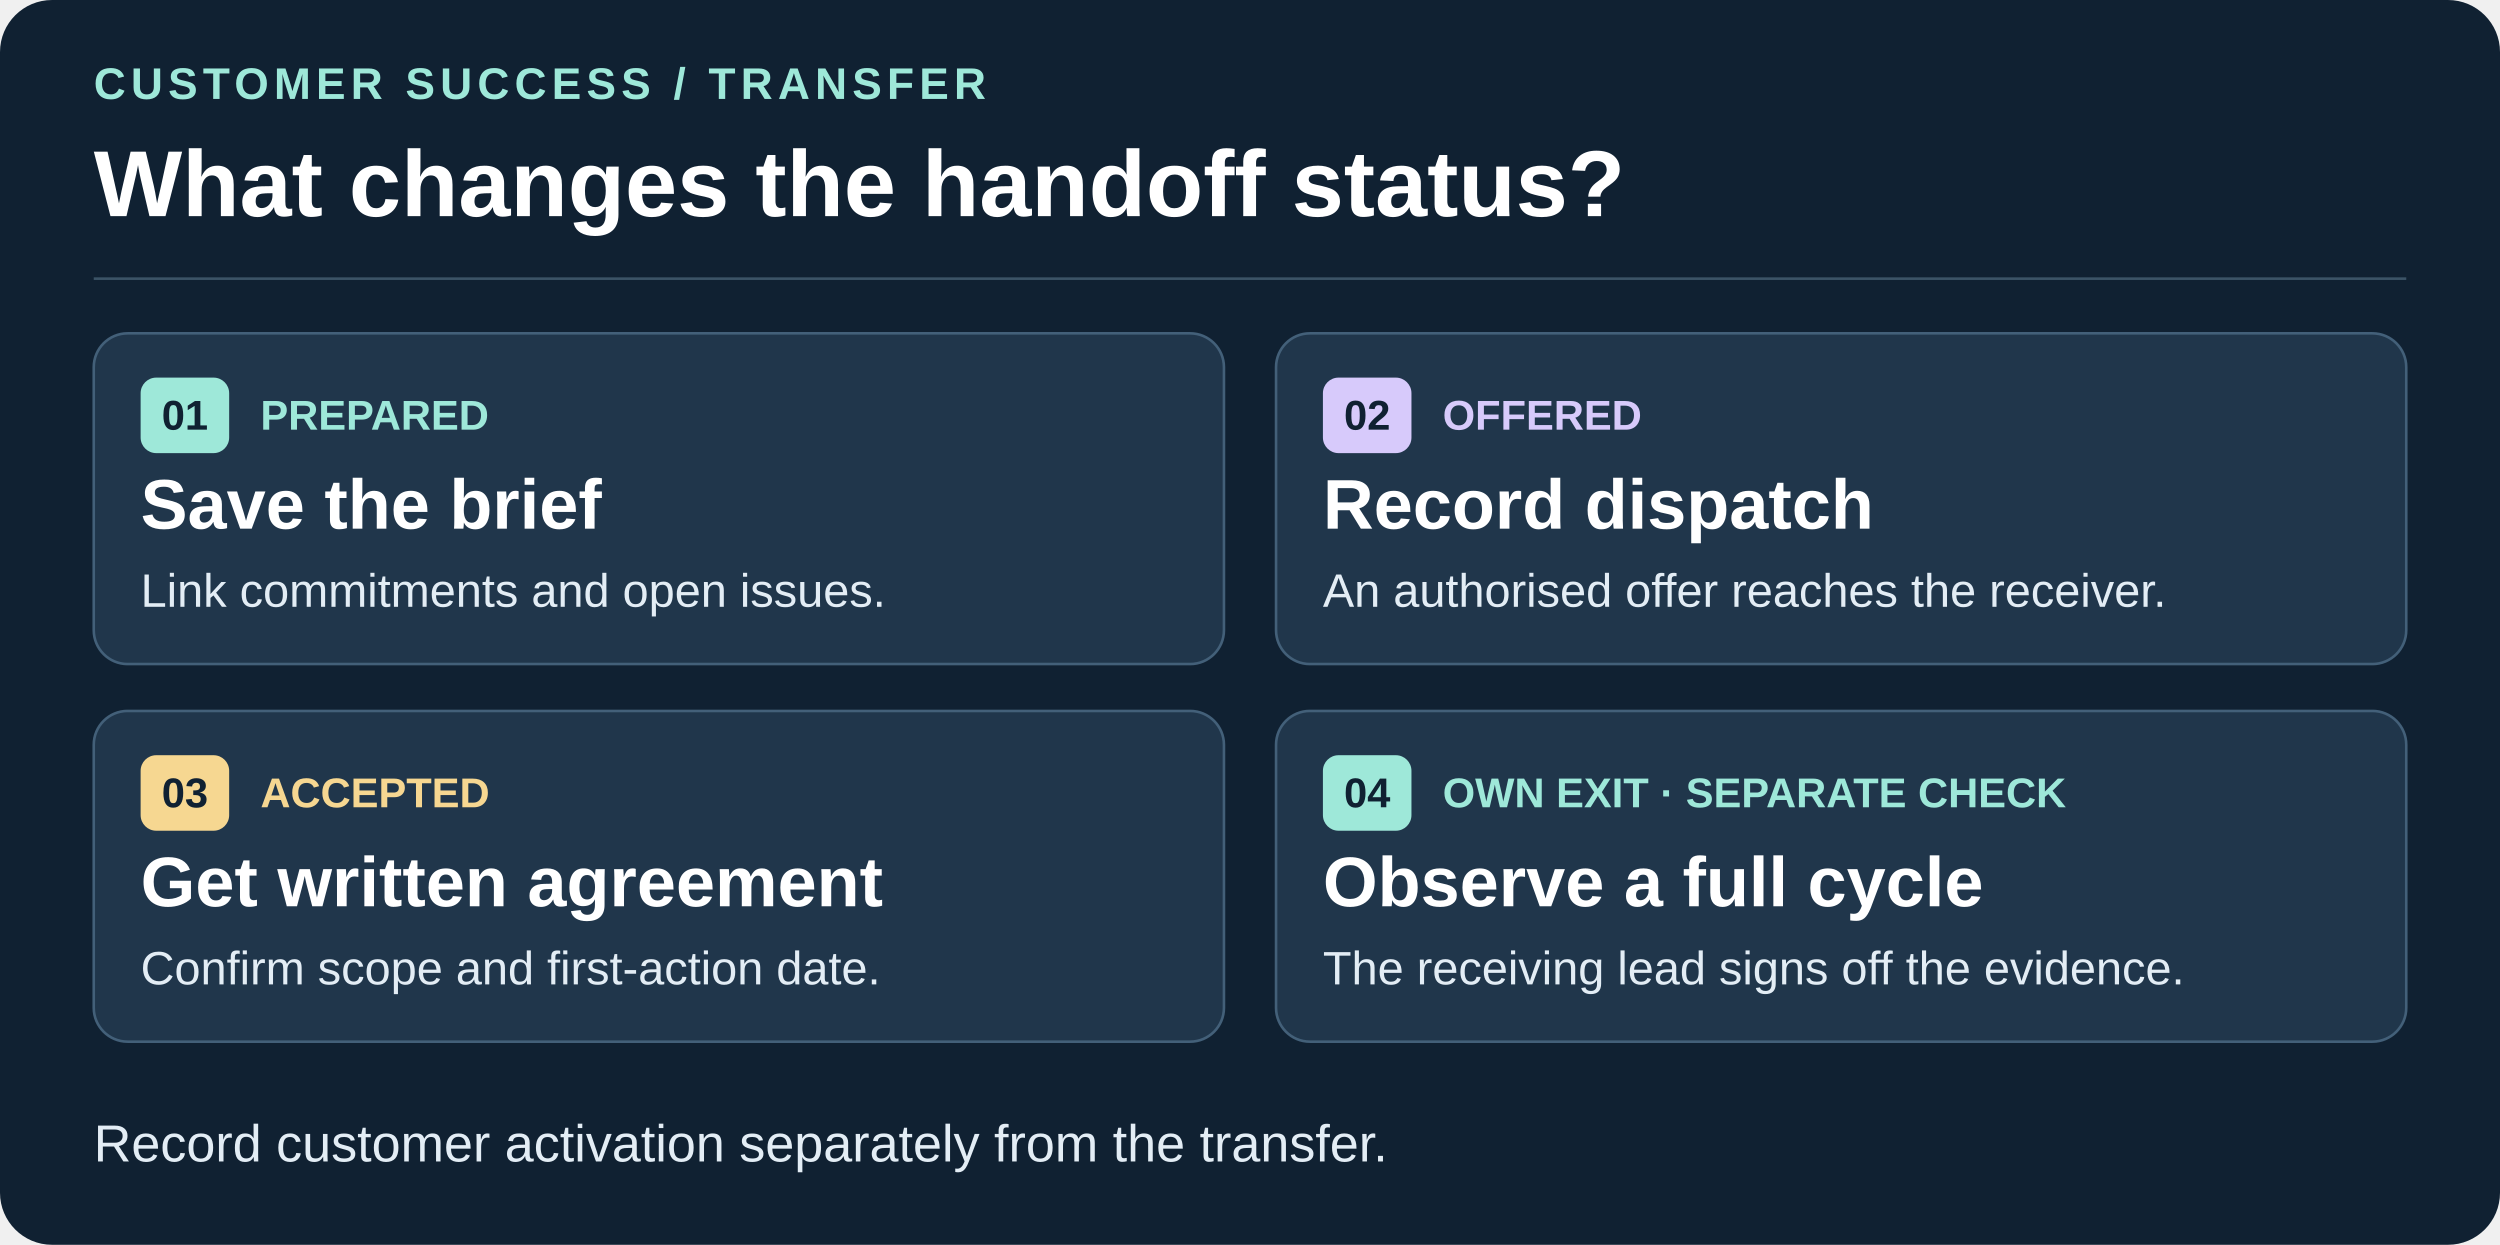
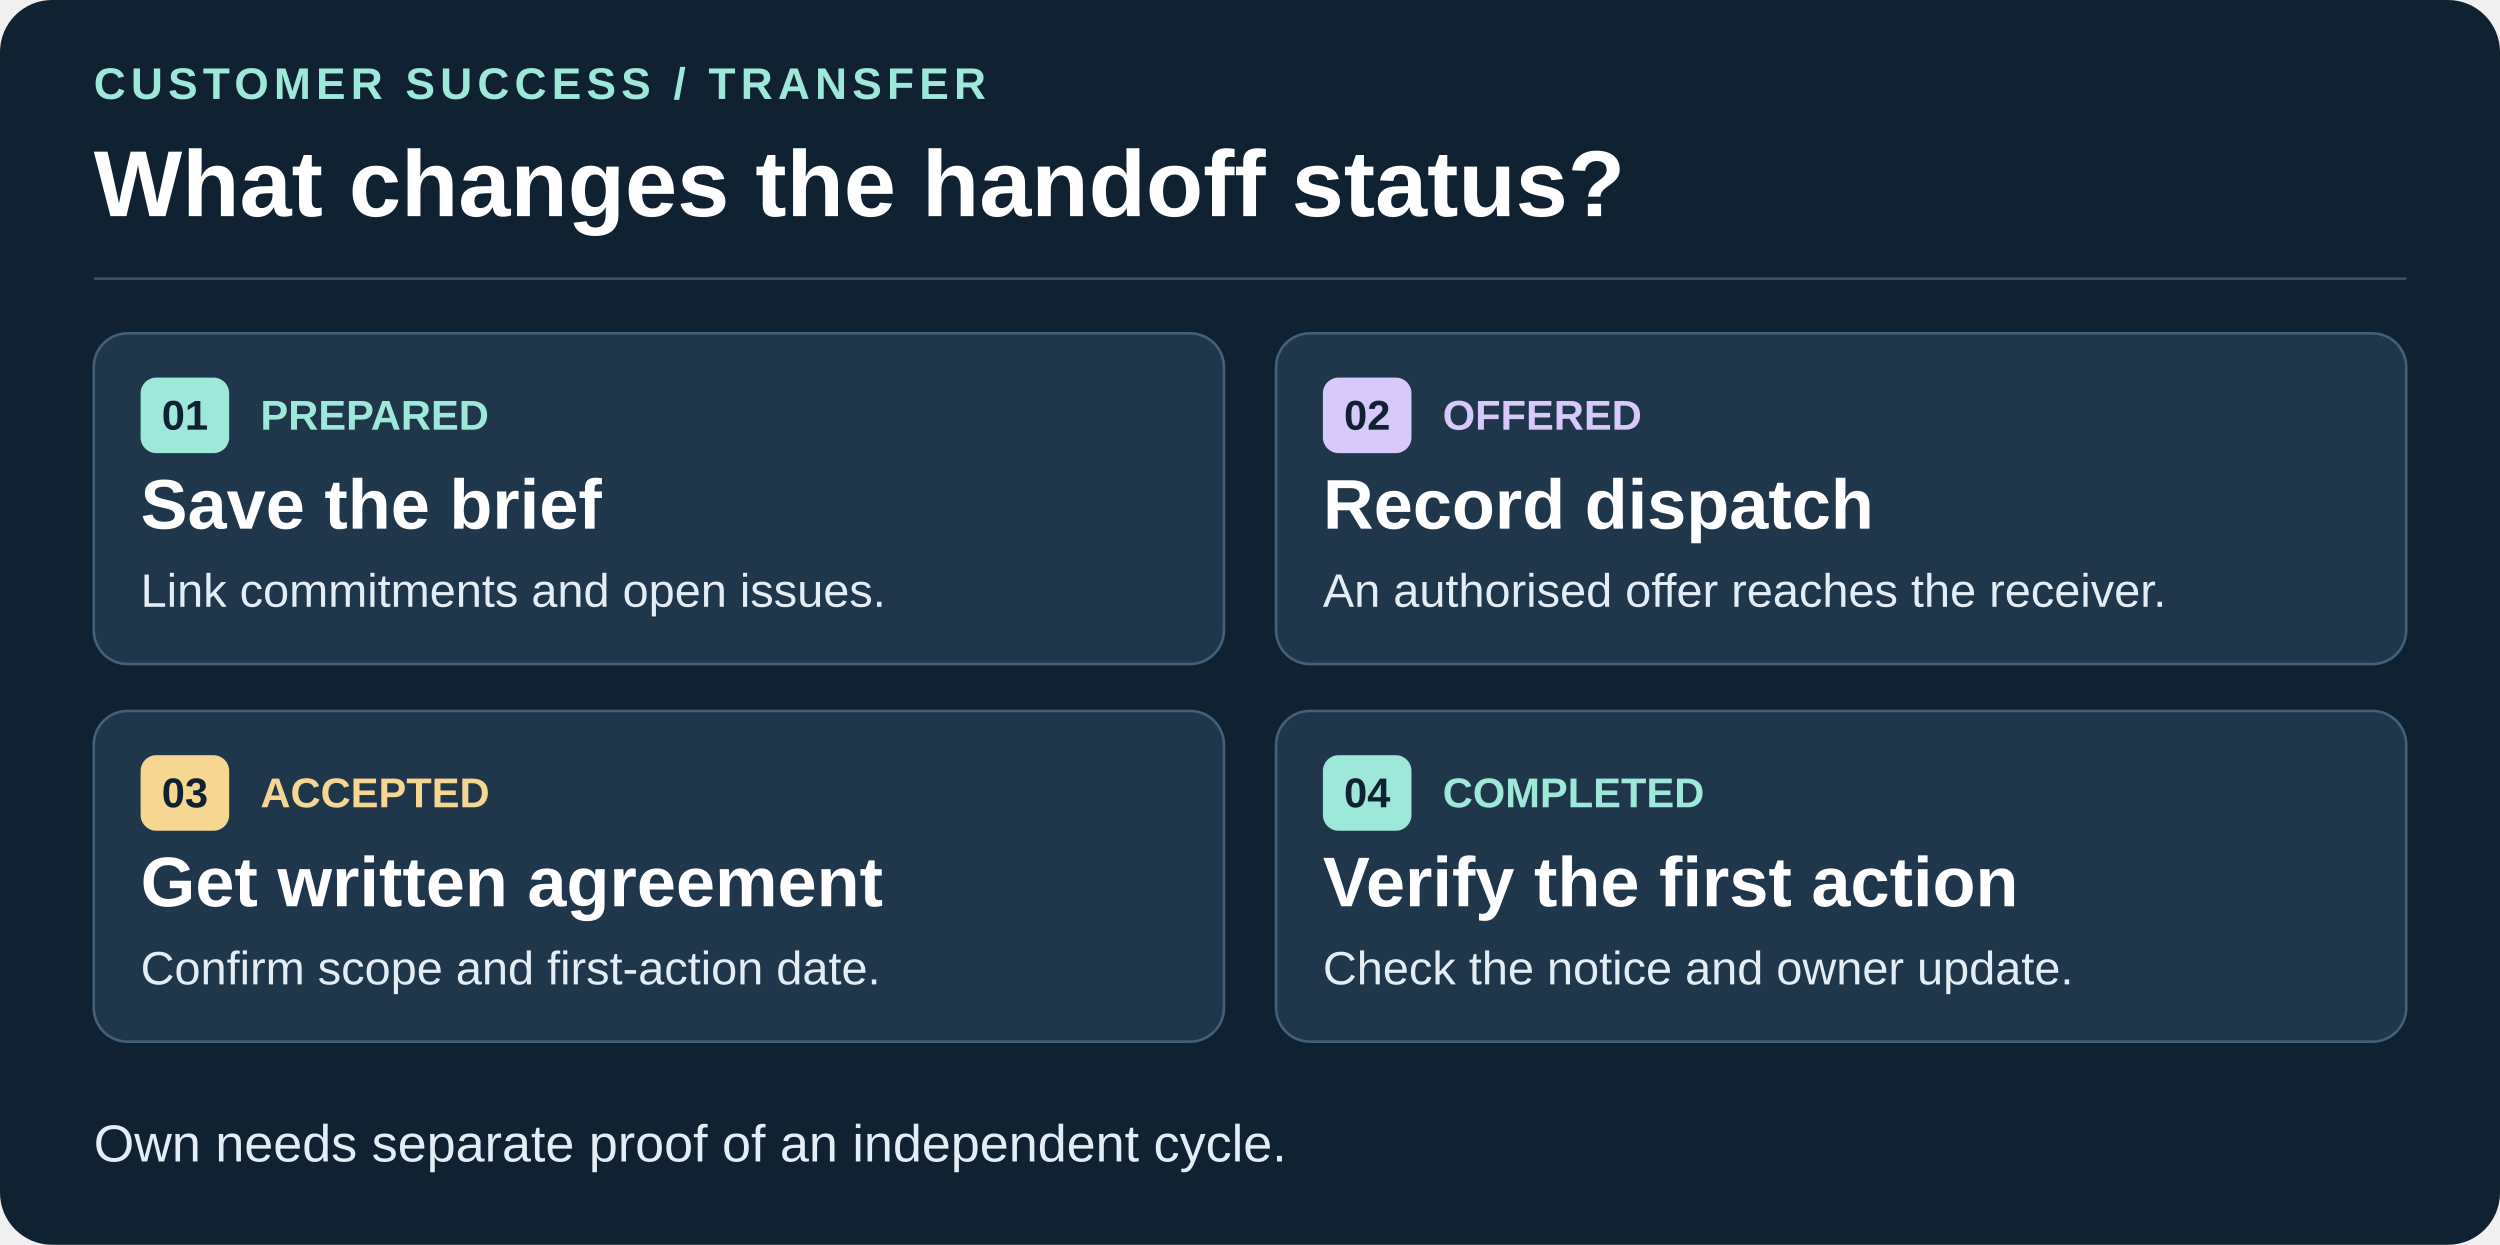
<svg xmlns="http://www.w3.org/2000/svg" viewBox="0 0 960 478" role="img" aria-labelledby="title desc" font-family="Segoe UI, Arial, sans-serif">
  <rect width="960" height="478" rx="20" fill="#102132" />
  <text x="36" y="38" fill="#9ee8d9" font-size="17" font-weight="700" letter-spacing="2">CUSTOMER SUCCESS / TRANSFER</text>
  <text x="36" y="83" fill="#ffffff" font-size="36" font-weight="700">What changes the handoff status?</text>
  <path d="M36 107H924" stroke="#3b5366" />
  <g transform="translate(36 128)">
    <rect width="434" height="127" rx="13" fill="#20364b" stroke="#436079" />
    <rect x="18" y="17" width="34" height="29" rx="6" fill="#9ee8d9" />
    <text x="35" y="37" text-anchor="middle" fill="#102132" font-size="16" font-weight="700">01</text>
    <text x="64" y="37" fill="#9ee8d9" font-size="16" font-weight="700">PREPARED</text>
    <text x="18" y="75" fill="#ffffff" font-size="27" font-weight="700">Save the brief</text>
    <text x="18" y="105" fill="#e3edf5" font-size="18">Link commitments and open issues.</text>
  </g>
  <g transform="translate(490 128)">
    <rect width="434" height="127" rx="13" fill="#20364b" stroke="#436079" />
    <rect x="18" y="17" width="34" height="29" rx="6" fill="#d7cafb" />
    <text x="35" y="37" text-anchor="middle" fill="#102132" font-size="16" font-weight="700">02</text>
    <text x="64" y="37" fill="#d7cafb" font-size="16" font-weight="700">OFFERED</text>
    <text x="18" y="75" fill="#ffffff" font-size="27" font-weight="700">Record dispatch</text>
    <text x="18" y="105" fill="#e3edf5" font-size="18">An authorised offer reaches the receiver.</text>
  </g>
  <g transform="translate(36 273)">
    <rect width="434" height="127" rx="13" fill="#20364b" stroke="#436079" />
    <rect x="18" y="17" width="34" height="29" rx="6" fill="#f6d791" />
    <text x="35" y="37" text-anchor="middle" fill="#102132" font-size="16" font-weight="700">03</text>
    <text x="64" y="37" fill="#f6d791" font-size="16" font-weight="700">ACCEPTED</text>
    <text x="18" y="75" fill="#ffffff" font-size="27" font-weight="700">Get written agreement</text>
    <text x="18" y="105" fill="#e3edf5" font-size="18">Confirm scope and first-action date.</text>
  </g>
  <g transform="translate(490 273)">
    <rect width="434" height="127" rx="13" fill="#20364b" stroke="#436079" />
    <rect x="18" y="17" width="34" height="29" rx="6" fill="#9ee8d9" />
    <text x="35" y="37" text-anchor="middle" fill="#102132" font-size="16" font-weight="700">04</text>
-     <text x="64" y="37" fill="#9ee8d9" font-size="16" font-weight="700">OWN EXIT · SEPARATE CHECK</text>
-     <text x="18" y="75" fill="#ffffff" font-size="27" font-weight="700">Observe a full cycle</text>
-     <text x="18" y="105" fill="#e3edf5" font-size="18">The receiving lead signs off the evidence.</text>
+     <text x="64" y="37" fill="#9ee8d9" font-size="16" font-weight="700">COMPLETED</text>
+     <text x="18" y="75" fill="#ffffff" font-size="27" font-weight="700">Verify the first action</text>
+     <text x="18" y="105" fill="#e3edf5" font-size="18">Check the notice and owner update.</text>
  </g>
-   <text x="36" y="446" fill="#e3edf5" font-size="20">Record customer activation separately from the transfer.</text>
+   <text x="36" y="446" fill="#e3edf5" font-size="20">Own needs separate proof of an independent cycle.</text>
</svg>
